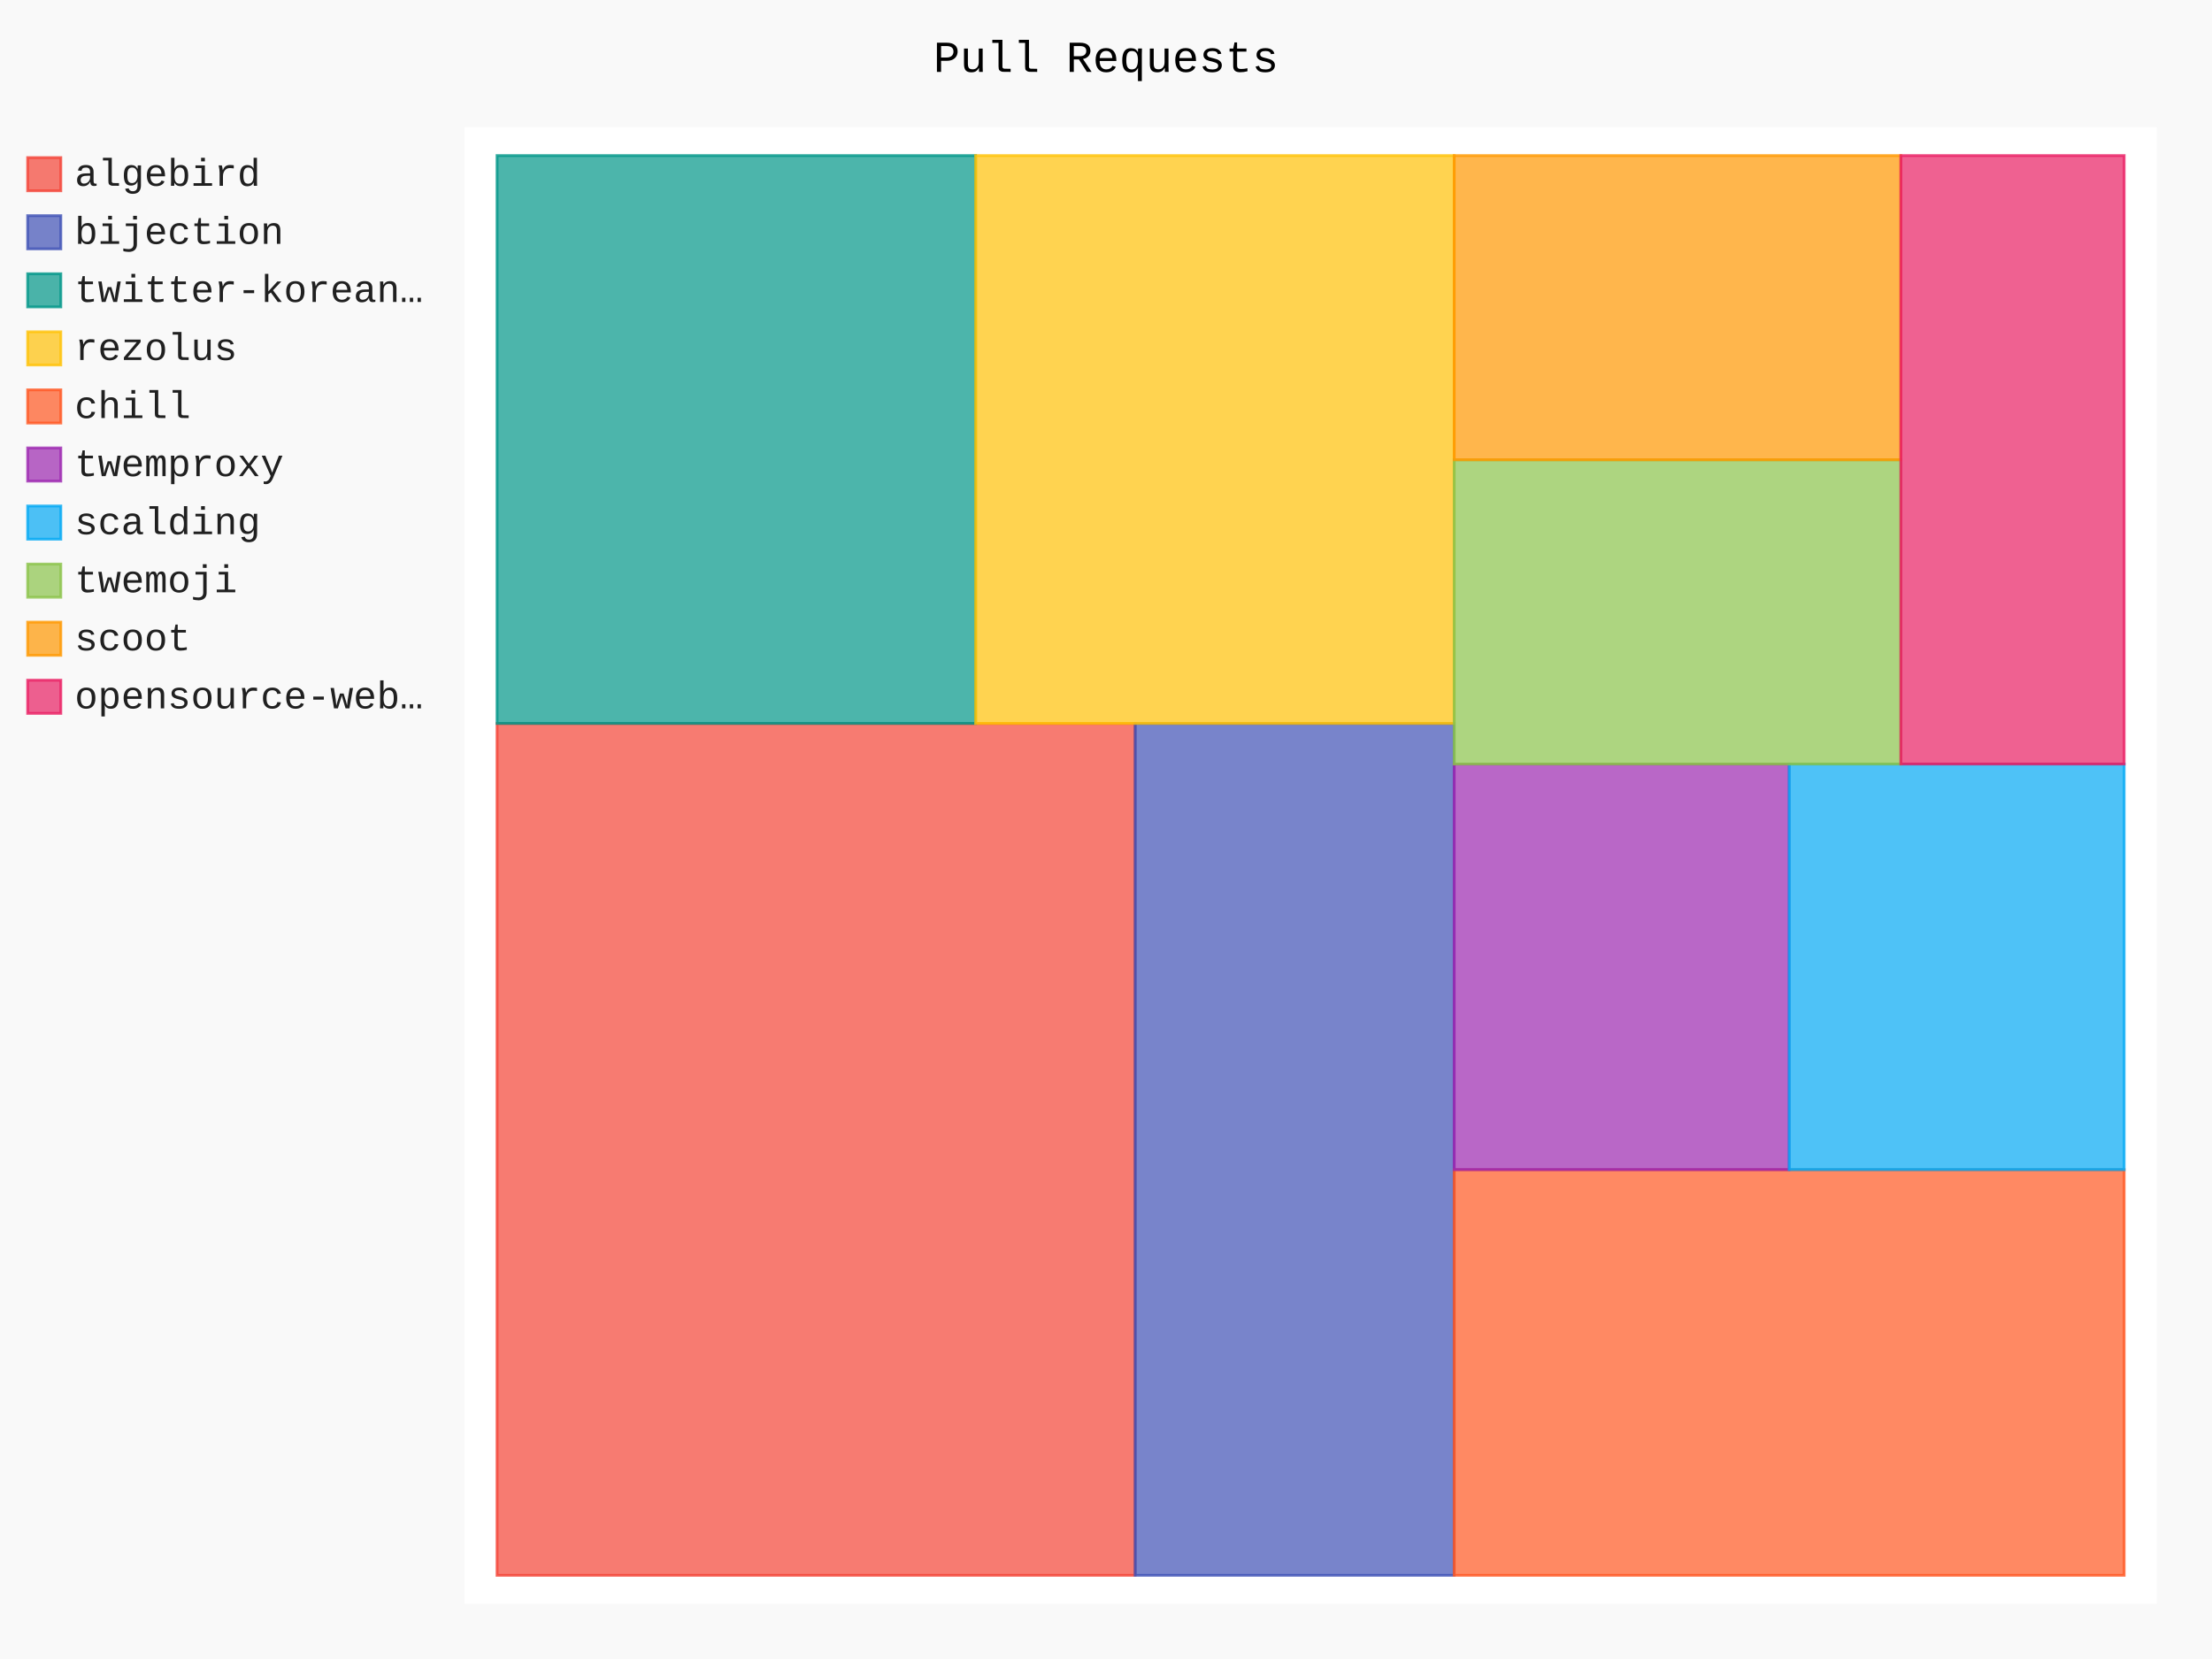
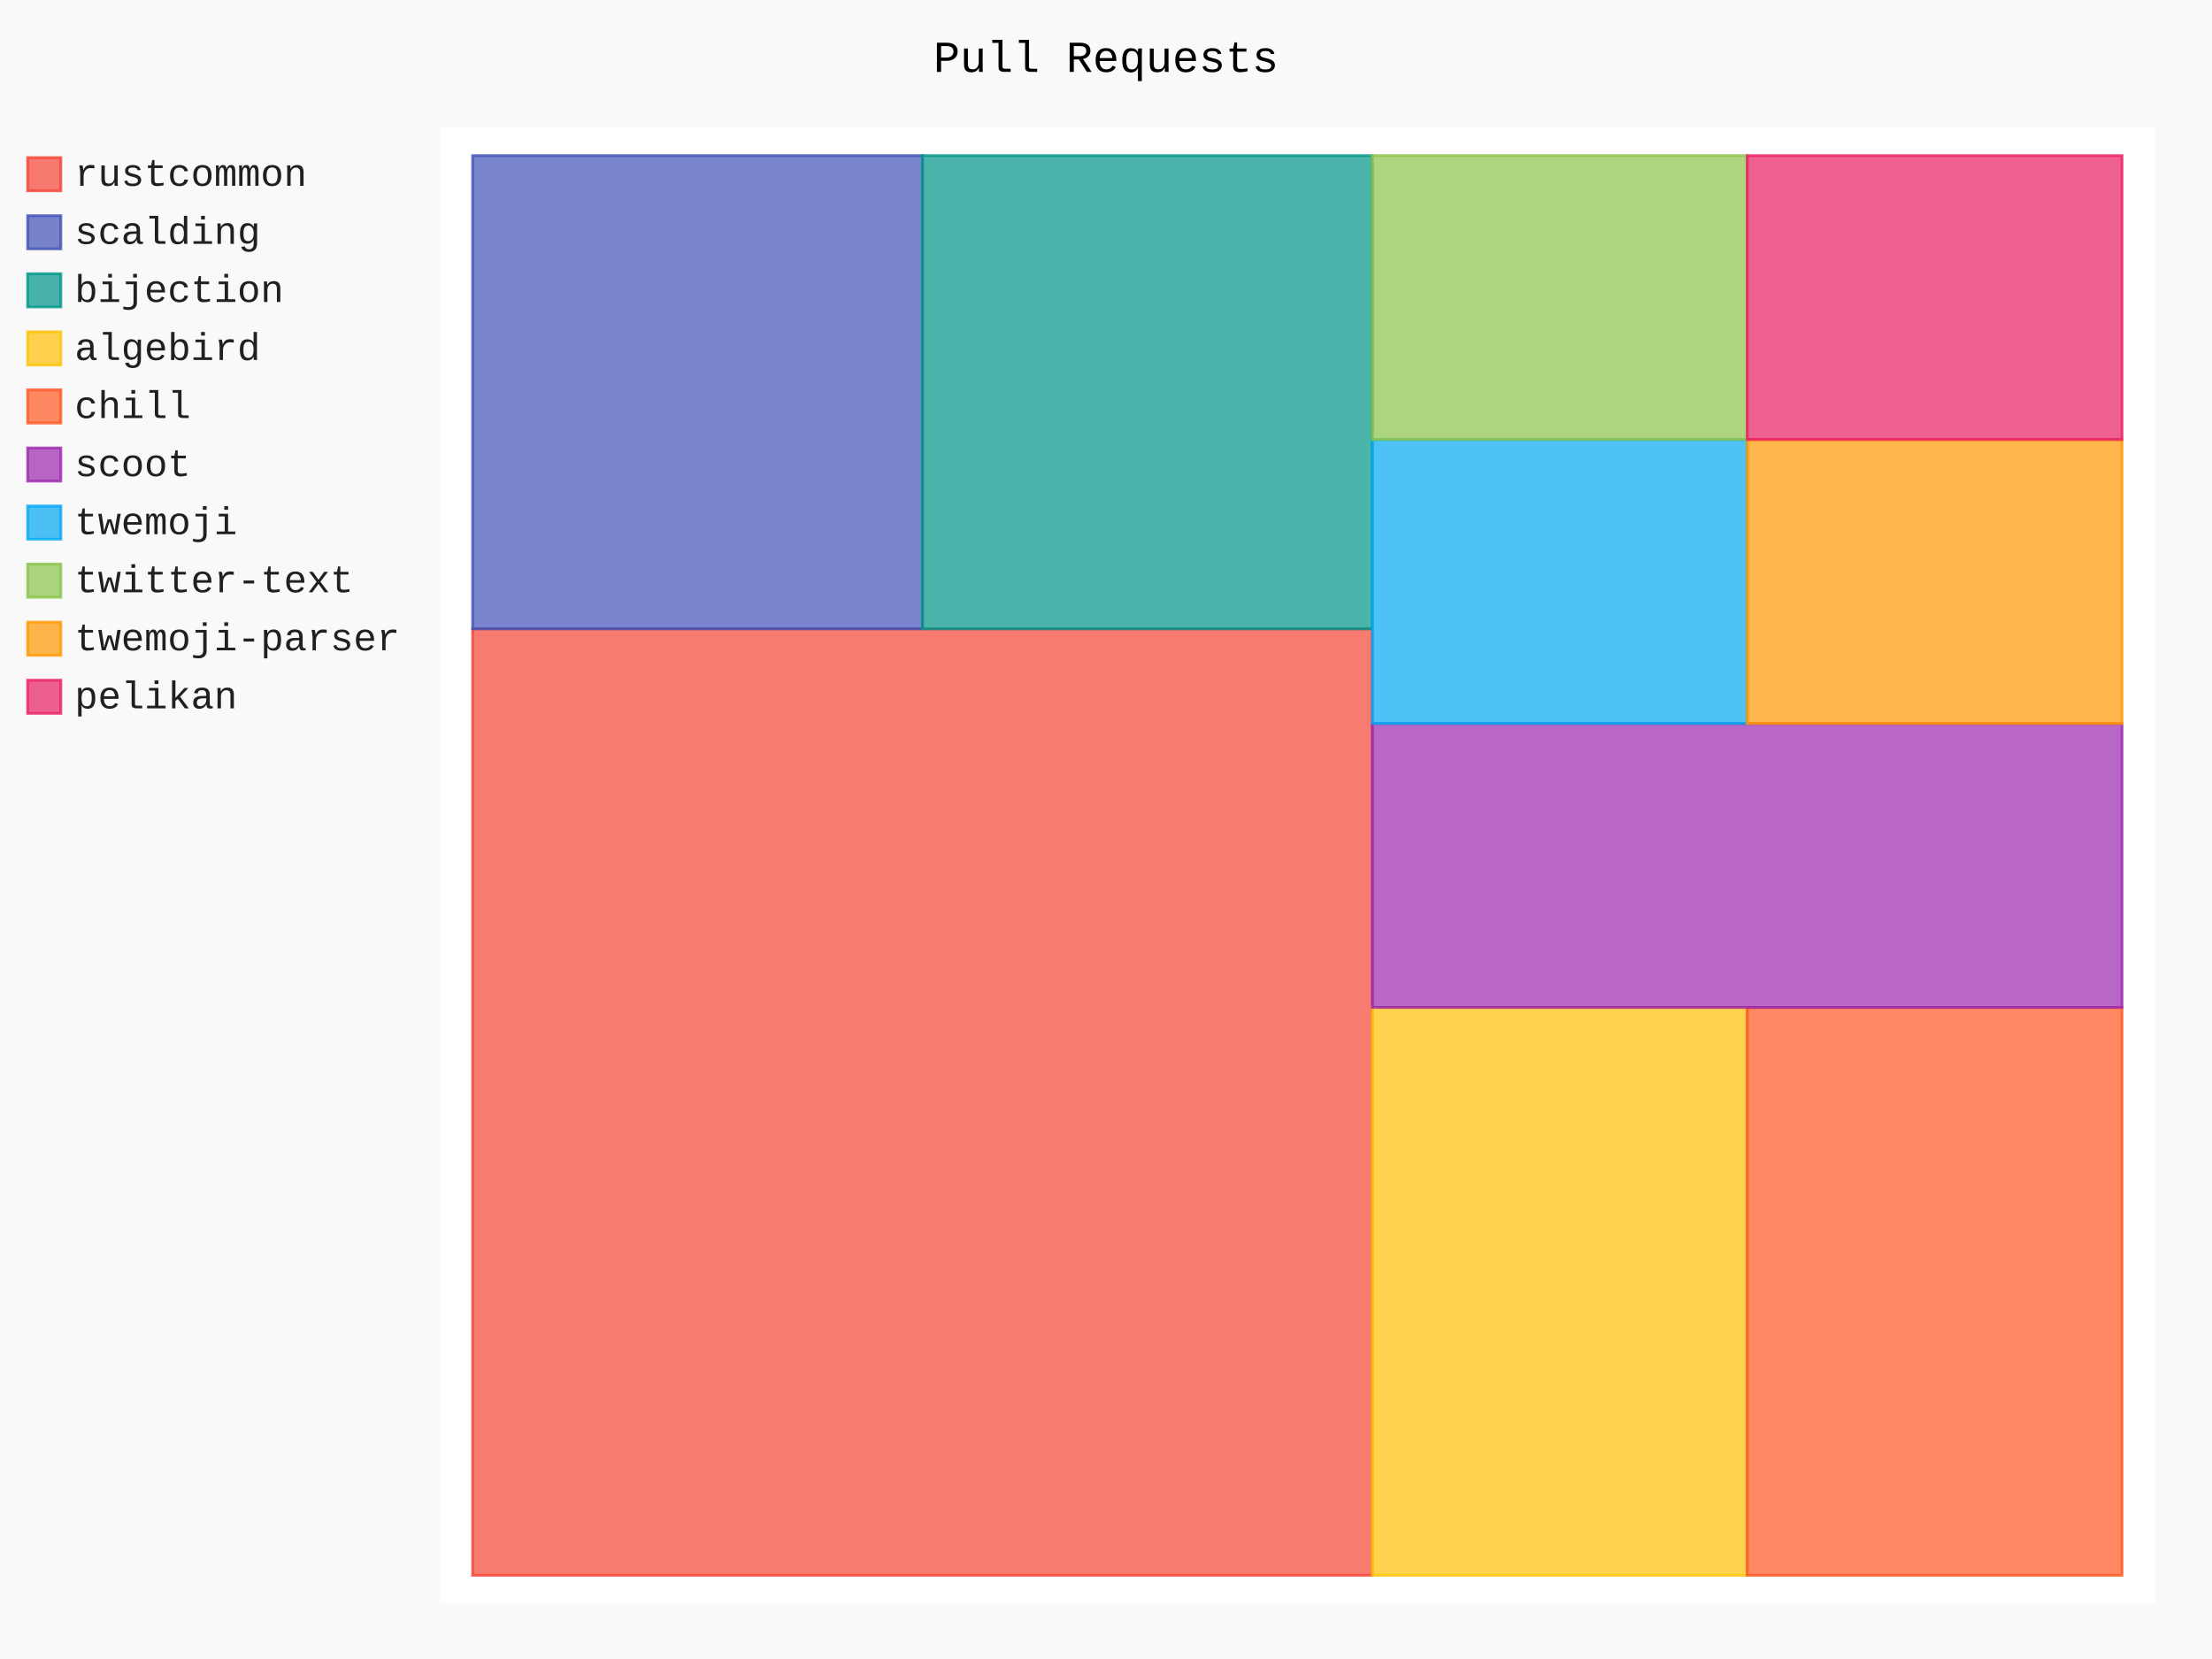
- <svg xmlns="http://www.w3.org/2000/svg" id="chart-d46b2205-19de-44b7-bd03-32b49444e429" class="pygal-chart" viewBox="0 0 800 600">
+ <svg xmlns="http://www.w3.org/2000/svg" id="chart-eef68ea2-6f29-4804-a27b-fa24a8691158" class="pygal-chart" viewBox="0 0 800 600">
  <defs>
-     <style type="text/css">#chart-d46b2205-19de-44b7-bd03-32b49444e429{-webkit-user-select:none;-webkit-font-smoothing:antialiased;font-family:Consolas,"Liberation Mono",Menlo,Courier,monospace}#chart-d46b2205-19de-44b7-bd03-32b49444e429 .title{font-family:Consolas,"Liberation Mono",Menlo,Courier,monospace;font-size:16px}#chart-d46b2205-19de-44b7-bd03-32b49444e429 .legends .legend text{font-family:Consolas,"Liberation Mono",Menlo,Courier,monospace;font-size:14px}#chart-d46b2205-19de-44b7-bd03-32b49444e429 .axis text{font-family:Consolas,"Liberation Mono",Menlo,Courier,monospace;font-size:10px}#chart-d46b2205-19de-44b7-bd03-32b49444e429 .axis text.major{font-family:Consolas,"Liberation Mono",Menlo,Courier,monospace;font-size:10px}#chart-d46b2205-19de-44b7-bd03-32b49444e429 .text-overlay text.value{font-family:Consolas,"Liberation Mono",Menlo,Courier,monospace;font-size:16px}#chart-d46b2205-19de-44b7-bd03-32b49444e429 .text-overlay text.label{font-family:Consolas,"Liberation Mono",Menlo,Courier,monospace;font-size:10px}#chart-d46b2205-19de-44b7-bd03-32b49444e429 .tooltip{font-family:Consolas,"Liberation Mono",Menlo,Courier,monospace;font-size:14px}#chart-d46b2205-19de-44b7-bd03-32b49444e429 text.no_data{font-family:Consolas,"Liberation Mono",Menlo,Courier,monospace;font-size:64px}
- #chart-d46b2205-19de-44b7-bd03-32b49444e429{background-color:rgba(249,249,249,1)}#chart-d46b2205-19de-44b7-bd03-32b49444e429 path,#chart-d46b2205-19de-44b7-bd03-32b49444e429 line,#chart-d46b2205-19de-44b7-bd03-32b49444e429 rect,#chart-d46b2205-19de-44b7-bd03-32b49444e429 circle{-webkit-transition:150ms;-moz-transition:150ms;transition:150ms}#chart-d46b2205-19de-44b7-bd03-32b49444e429 .graph &gt; .background{fill:rgba(249,249,249,1)}#chart-d46b2205-19de-44b7-bd03-32b49444e429 .plot &gt; .background{fill:rgba(255,255,255,1)}#chart-d46b2205-19de-44b7-bd03-32b49444e429 .graph{fill:rgba(0,0,0,.87)}#chart-d46b2205-19de-44b7-bd03-32b49444e429 text.no_data{fill:rgba(0,0,0,1)}#chart-d46b2205-19de-44b7-bd03-32b49444e429 .title{fill:rgba(0,0,0,1)}#chart-d46b2205-19de-44b7-bd03-32b49444e429 .legends .legend text{fill:rgba(0,0,0,.87)}#chart-d46b2205-19de-44b7-bd03-32b49444e429 .legends .legend:hover text{fill:rgba(0,0,0,1)}#chart-d46b2205-19de-44b7-bd03-32b49444e429 .axis .line{stroke:rgba(0,0,0,1)}#chart-d46b2205-19de-44b7-bd03-32b49444e429 .axis .guide.line{stroke:rgba(0,0,0,.54)}#chart-d46b2205-19de-44b7-bd03-32b49444e429 .axis .major.line{stroke:rgba(0,0,0,.87)}#chart-d46b2205-19de-44b7-bd03-32b49444e429 .axis text.major{fill:rgba(0,0,0,1)}#chart-d46b2205-19de-44b7-bd03-32b49444e429 .axis.y .guides:hover .guide.line,#chart-d46b2205-19de-44b7-bd03-32b49444e429 .line-graph .axis.x .guides:hover .guide.line,#chart-d46b2205-19de-44b7-bd03-32b49444e429 .stackedline-graph .axis.x .guides:hover .guide.line,#chart-d46b2205-19de-44b7-bd03-32b49444e429 .xy-graph .axis.x .guides:hover .guide.line{stroke:rgba(0,0,0,1)}#chart-d46b2205-19de-44b7-bd03-32b49444e429 .axis .guides:hover text{fill:rgba(0,0,0,1)}#chart-d46b2205-19de-44b7-bd03-32b49444e429 .reactive{fill-opacity:.7;stroke-opacity:.8}#chart-d46b2205-19de-44b7-bd03-32b49444e429 .ci{stroke:rgba(0,0,0,.87)}#chart-d46b2205-19de-44b7-bd03-32b49444e429 .reactive.active,#chart-d46b2205-19de-44b7-bd03-32b49444e429 .active .reactive{fill-opacity:.8;stroke-opacity:.9;stroke-width:4}#chart-d46b2205-19de-44b7-bd03-32b49444e429 .ci .reactive.active{stroke-width:1.5}#chart-d46b2205-19de-44b7-bd03-32b49444e429 .series text{fill:rgba(0,0,0,1)}#chart-d46b2205-19de-44b7-bd03-32b49444e429 .tooltip rect{fill:rgba(255,255,255,1);stroke:rgba(0,0,0,1);-webkit-transition:opacity 150ms;-moz-transition:opacity 150ms;transition:opacity 150ms}#chart-d46b2205-19de-44b7-bd03-32b49444e429 .tooltip .label{fill:rgba(0,0,0,.87)}#chart-d46b2205-19de-44b7-bd03-32b49444e429 .tooltip .label{fill:rgba(0,0,0,.87)}#chart-d46b2205-19de-44b7-bd03-32b49444e429 .tooltip .legend{font-size:.8em;fill:rgba(0,0,0,.54)}#chart-d46b2205-19de-44b7-bd03-32b49444e429 .tooltip .x_label{font-size:.6em;fill:rgba(0,0,0,1)}#chart-d46b2205-19de-44b7-bd03-32b49444e429 .tooltip .xlink{font-size:.5em;text-decoration:underline}#chart-d46b2205-19de-44b7-bd03-32b49444e429 .tooltip .value{font-size:1.5em}#chart-d46b2205-19de-44b7-bd03-32b49444e429 .bound{font-size:.5em}#chart-d46b2205-19de-44b7-bd03-32b49444e429 .max-value{font-size:.75em;fill:rgba(0,0,0,.54)}#chart-d46b2205-19de-44b7-bd03-32b49444e429 .map-element{fill:rgba(255,255,255,1);stroke:rgba(0,0,0,.54) !important}#chart-d46b2205-19de-44b7-bd03-32b49444e429 .map-element .reactive{fill-opacity:inherit;stroke-opacity:inherit}#chart-d46b2205-19de-44b7-bd03-32b49444e429 .color-0,#chart-d46b2205-19de-44b7-bd03-32b49444e429 .color-0 a:visited{stroke:#F44336;fill:#F44336}#chart-d46b2205-19de-44b7-bd03-32b49444e429 .color-1,#chart-d46b2205-19de-44b7-bd03-32b49444e429 .color-1 a:visited{stroke:#3F51B5;fill:#3F51B5}#chart-d46b2205-19de-44b7-bd03-32b49444e429 .color-2,#chart-d46b2205-19de-44b7-bd03-32b49444e429 .color-2 a:visited{stroke:#009688;fill:#009688}#chart-d46b2205-19de-44b7-bd03-32b49444e429 .color-3,#chart-d46b2205-19de-44b7-bd03-32b49444e429 .color-3 a:visited{stroke:#FFC107;fill:#FFC107}#chart-d46b2205-19de-44b7-bd03-32b49444e429 .color-4,#chart-d46b2205-19de-44b7-bd03-32b49444e429 .color-4 a:visited{stroke:#FF5722;fill:#FF5722}#chart-d46b2205-19de-44b7-bd03-32b49444e429 .color-5,#chart-d46b2205-19de-44b7-bd03-32b49444e429 .color-5 a:visited{stroke:#9C27B0;fill:#9C27B0}#chart-d46b2205-19de-44b7-bd03-32b49444e429 .color-6,#chart-d46b2205-19de-44b7-bd03-32b49444e429 .color-6 a:visited{stroke:#03A9F4;fill:#03A9F4}#chart-d46b2205-19de-44b7-bd03-32b49444e429 .color-7,#chart-d46b2205-19de-44b7-bd03-32b49444e429 .color-7 a:visited{stroke:#8BC34A;fill:#8BC34A}#chart-d46b2205-19de-44b7-bd03-32b49444e429 .color-8,#chart-d46b2205-19de-44b7-bd03-32b49444e429 .color-8 a:visited{stroke:#FF9800;fill:#FF9800}#chart-d46b2205-19de-44b7-bd03-32b49444e429 .color-9,#chart-d46b2205-19de-44b7-bd03-32b49444e429 .color-9 a:visited{stroke:#E91E63;fill:#E91E63}#chart-d46b2205-19de-44b7-bd03-32b49444e429 .text-overlay .color-0 text{fill:black}#chart-d46b2205-19de-44b7-bd03-32b49444e429 .text-overlay .color-1 text{fill:black}#chart-d46b2205-19de-44b7-bd03-32b49444e429 .text-overlay .color-2 text{fill:black}#chart-d46b2205-19de-44b7-bd03-32b49444e429 .text-overlay .color-3 text{fill:black}#chart-d46b2205-19de-44b7-bd03-32b49444e429 .text-overlay .color-4 text{fill:black}#chart-d46b2205-19de-44b7-bd03-32b49444e429 .text-overlay .color-5 text{fill:black}#chart-d46b2205-19de-44b7-bd03-32b49444e429 .text-overlay .color-6 text{fill:black}#chart-d46b2205-19de-44b7-bd03-32b49444e429 .text-overlay .color-7 text{fill:black}#chart-d46b2205-19de-44b7-bd03-32b49444e429 .text-overlay .color-8 text{fill:black}#chart-d46b2205-19de-44b7-bd03-32b49444e429 .text-overlay .color-9 text{fill:black}
- #chart-d46b2205-19de-44b7-bd03-32b49444e429 text.no_data{text-anchor:middle}#chart-d46b2205-19de-44b7-bd03-32b49444e429 .guide.line{fill:none}#chart-d46b2205-19de-44b7-bd03-32b49444e429 .centered{text-anchor:middle}#chart-d46b2205-19de-44b7-bd03-32b49444e429 .title{text-anchor:middle}#chart-d46b2205-19de-44b7-bd03-32b49444e429 .legends .legend text{fill-opacity:1}#chart-d46b2205-19de-44b7-bd03-32b49444e429 .axis.x text{text-anchor:middle}#chart-d46b2205-19de-44b7-bd03-32b49444e429 .axis.x:not(.web) text[transform]{text-anchor:start}#chart-d46b2205-19de-44b7-bd03-32b49444e429 .axis.x:not(.web) text[transform].backwards{text-anchor:end}#chart-d46b2205-19de-44b7-bd03-32b49444e429 .axis.y text{text-anchor:end}#chart-d46b2205-19de-44b7-bd03-32b49444e429 .axis.y text[transform].backwards{text-anchor:start}#chart-d46b2205-19de-44b7-bd03-32b49444e429 .axis.y2 text{text-anchor:start}#chart-d46b2205-19de-44b7-bd03-32b49444e429 .axis.y2 text[transform].backwards{text-anchor:end}#chart-d46b2205-19de-44b7-bd03-32b49444e429 .axis .guide.line{stroke-dasharray:4,4}#chart-d46b2205-19de-44b7-bd03-32b49444e429 .axis .major.guide.line{stroke-dasharray:6,6}#chart-d46b2205-19de-44b7-bd03-32b49444e429 .horizontal .axis.y .guide.line,#chart-d46b2205-19de-44b7-bd03-32b49444e429 .horizontal .axis.y2 .guide.line,#chart-d46b2205-19de-44b7-bd03-32b49444e429 .vertical .axis.x .guide.line{opacity:0}#chart-d46b2205-19de-44b7-bd03-32b49444e429 .horizontal .axis.always_show .guide.line,#chart-d46b2205-19de-44b7-bd03-32b49444e429 .vertical .axis.always_show .guide.line{opacity:1 !important}#chart-d46b2205-19de-44b7-bd03-32b49444e429 .axis.y .guides:hover .guide.line,#chart-d46b2205-19de-44b7-bd03-32b49444e429 .axis.y2 .guides:hover .guide.line,#chart-d46b2205-19de-44b7-bd03-32b49444e429 .axis.x .guides:hover .guide.line{opacity:1}#chart-d46b2205-19de-44b7-bd03-32b49444e429 .axis .guides:hover text{opacity:1}#chart-d46b2205-19de-44b7-bd03-32b49444e429 .nofill{fill:none}#chart-d46b2205-19de-44b7-bd03-32b49444e429 .subtle-fill{fill-opacity:.2}#chart-d46b2205-19de-44b7-bd03-32b49444e429 .dot{stroke-width:1px;fill-opacity:1}#chart-d46b2205-19de-44b7-bd03-32b49444e429 .dot.active{stroke-width:5px}#chart-d46b2205-19de-44b7-bd03-32b49444e429 .dot.negative{fill:transparent}#chart-d46b2205-19de-44b7-bd03-32b49444e429 text,#chart-d46b2205-19de-44b7-bd03-32b49444e429 tspan{stroke:none !important}#chart-d46b2205-19de-44b7-bd03-32b49444e429 .series text.active{opacity:1}#chart-d46b2205-19de-44b7-bd03-32b49444e429 .tooltip rect{fill-opacity:.95;stroke-width:.5}#chart-d46b2205-19de-44b7-bd03-32b49444e429 .tooltip text{fill-opacity:1}#chart-d46b2205-19de-44b7-bd03-32b49444e429 .showable{visibility:hidden}#chart-d46b2205-19de-44b7-bd03-32b49444e429 .showable.shown{visibility:visible}#chart-d46b2205-19de-44b7-bd03-32b49444e429 .gauge-background{fill:rgba(229,229,229,1);stroke:none}#chart-d46b2205-19de-44b7-bd03-32b49444e429 .bg-lines{stroke:rgba(249,249,249,1);stroke-width:2px}</style>
+     <style type="text/css">#chart-eef68ea2-6f29-4804-a27b-fa24a8691158{-webkit-user-select:none;-webkit-font-smoothing:antialiased;font-family:Consolas,"Liberation Mono",Menlo,Courier,monospace}#chart-eef68ea2-6f29-4804-a27b-fa24a8691158 .title{font-family:Consolas,"Liberation Mono",Menlo,Courier,monospace;font-size:16px}#chart-eef68ea2-6f29-4804-a27b-fa24a8691158 .legends .legend text{font-family:Consolas,"Liberation Mono",Menlo,Courier,monospace;font-size:14px}#chart-eef68ea2-6f29-4804-a27b-fa24a8691158 .axis text{font-family:Consolas,"Liberation Mono",Menlo,Courier,monospace;font-size:10px}#chart-eef68ea2-6f29-4804-a27b-fa24a8691158 .axis text.major{font-family:Consolas,"Liberation Mono",Menlo,Courier,monospace;font-size:10px}#chart-eef68ea2-6f29-4804-a27b-fa24a8691158 .text-overlay text.value{font-family:Consolas,"Liberation Mono",Menlo,Courier,monospace;font-size:16px}#chart-eef68ea2-6f29-4804-a27b-fa24a8691158 .text-overlay text.label{font-family:Consolas,"Liberation Mono",Menlo,Courier,monospace;font-size:10px}#chart-eef68ea2-6f29-4804-a27b-fa24a8691158 .tooltip{font-family:Consolas,"Liberation Mono",Menlo,Courier,monospace;font-size:14px}#chart-eef68ea2-6f29-4804-a27b-fa24a8691158 text.no_data{font-family:Consolas,"Liberation Mono",Menlo,Courier,monospace;font-size:64px}
+ #chart-eef68ea2-6f29-4804-a27b-fa24a8691158{background-color:rgba(249,249,249,1)}#chart-eef68ea2-6f29-4804-a27b-fa24a8691158 path,#chart-eef68ea2-6f29-4804-a27b-fa24a8691158 line,#chart-eef68ea2-6f29-4804-a27b-fa24a8691158 rect,#chart-eef68ea2-6f29-4804-a27b-fa24a8691158 circle{-webkit-transition:150ms;-moz-transition:150ms;transition:150ms}#chart-eef68ea2-6f29-4804-a27b-fa24a8691158 .graph &gt; .background{fill:rgba(249,249,249,1)}#chart-eef68ea2-6f29-4804-a27b-fa24a8691158 .plot &gt; .background{fill:rgba(255,255,255,1)}#chart-eef68ea2-6f29-4804-a27b-fa24a8691158 .graph{fill:rgba(0,0,0,.87)}#chart-eef68ea2-6f29-4804-a27b-fa24a8691158 text.no_data{fill:rgba(0,0,0,1)}#chart-eef68ea2-6f29-4804-a27b-fa24a8691158 .title{fill:rgba(0,0,0,1)}#chart-eef68ea2-6f29-4804-a27b-fa24a8691158 .legends .legend text{fill:rgba(0,0,0,.87)}#chart-eef68ea2-6f29-4804-a27b-fa24a8691158 .legends .legend:hover text{fill:rgba(0,0,0,1)}#chart-eef68ea2-6f29-4804-a27b-fa24a8691158 .axis .line{stroke:rgba(0,0,0,1)}#chart-eef68ea2-6f29-4804-a27b-fa24a8691158 .axis .guide.line{stroke:rgba(0,0,0,.54)}#chart-eef68ea2-6f29-4804-a27b-fa24a8691158 .axis .major.line{stroke:rgba(0,0,0,.87)}#chart-eef68ea2-6f29-4804-a27b-fa24a8691158 .axis text.major{fill:rgba(0,0,0,1)}#chart-eef68ea2-6f29-4804-a27b-fa24a8691158 .axis.y .guides:hover .guide.line,#chart-eef68ea2-6f29-4804-a27b-fa24a8691158 .line-graph .axis.x .guides:hover .guide.line,#chart-eef68ea2-6f29-4804-a27b-fa24a8691158 .stackedline-graph .axis.x .guides:hover .guide.line,#chart-eef68ea2-6f29-4804-a27b-fa24a8691158 .xy-graph .axis.x .guides:hover .guide.line{stroke:rgba(0,0,0,1)}#chart-eef68ea2-6f29-4804-a27b-fa24a8691158 .axis .guides:hover text{fill:rgba(0,0,0,1)}#chart-eef68ea2-6f29-4804-a27b-fa24a8691158 .reactive{fill-opacity:.7;stroke-opacity:.8}#chart-eef68ea2-6f29-4804-a27b-fa24a8691158 .ci{stroke:rgba(0,0,0,.87)}#chart-eef68ea2-6f29-4804-a27b-fa24a8691158 .reactive.active,#chart-eef68ea2-6f29-4804-a27b-fa24a8691158 .active .reactive{fill-opacity:.8;stroke-opacity:.9;stroke-width:4}#chart-eef68ea2-6f29-4804-a27b-fa24a8691158 .ci .reactive.active{stroke-width:1.5}#chart-eef68ea2-6f29-4804-a27b-fa24a8691158 .series text{fill:rgba(0,0,0,1)}#chart-eef68ea2-6f29-4804-a27b-fa24a8691158 .tooltip rect{fill:rgba(255,255,255,1);stroke:rgba(0,0,0,1);-webkit-transition:opacity 150ms;-moz-transition:opacity 150ms;transition:opacity 150ms}#chart-eef68ea2-6f29-4804-a27b-fa24a8691158 .tooltip .label{fill:rgba(0,0,0,.87)}#chart-eef68ea2-6f29-4804-a27b-fa24a8691158 .tooltip .label{fill:rgba(0,0,0,.87)}#chart-eef68ea2-6f29-4804-a27b-fa24a8691158 .tooltip .legend{font-size:.8em;fill:rgba(0,0,0,.54)}#chart-eef68ea2-6f29-4804-a27b-fa24a8691158 .tooltip .x_label{font-size:.6em;fill:rgba(0,0,0,1)}#chart-eef68ea2-6f29-4804-a27b-fa24a8691158 .tooltip .xlink{font-size:.5em;text-decoration:underline}#chart-eef68ea2-6f29-4804-a27b-fa24a8691158 .tooltip .value{font-size:1.5em}#chart-eef68ea2-6f29-4804-a27b-fa24a8691158 .bound{font-size:.5em}#chart-eef68ea2-6f29-4804-a27b-fa24a8691158 .max-value{font-size:.75em;fill:rgba(0,0,0,.54)}#chart-eef68ea2-6f29-4804-a27b-fa24a8691158 .map-element{fill:rgba(255,255,255,1);stroke:rgba(0,0,0,.54) !important}#chart-eef68ea2-6f29-4804-a27b-fa24a8691158 .map-element .reactive{fill-opacity:inherit;stroke-opacity:inherit}#chart-eef68ea2-6f29-4804-a27b-fa24a8691158 .color-0,#chart-eef68ea2-6f29-4804-a27b-fa24a8691158 .color-0 a:visited{stroke:#F44336;fill:#F44336}#chart-eef68ea2-6f29-4804-a27b-fa24a8691158 .color-1,#chart-eef68ea2-6f29-4804-a27b-fa24a8691158 .color-1 a:visited{stroke:#3F51B5;fill:#3F51B5}#chart-eef68ea2-6f29-4804-a27b-fa24a8691158 .color-2,#chart-eef68ea2-6f29-4804-a27b-fa24a8691158 .color-2 a:visited{stroke:#009688;fill:#009688}#chart-eef68ea2-6f29-4804-a27b-fa24a8691158 .color-3,#chart-eef68ea2-6f29-4804-a27b-fa24a8691158 .color-3 a:visited{stroke:#FFC107;fill:#FFC107}#chart-eef68ea2-6f29-4804-a27b-fa24a8691158 .color-4,#chart-eef68ea2-6f29-4804-a27b-fa24a8691158 .color-4 a:visited{stroke:#FF5722;fill:#FF5722}#chart-eef68ea2-6f29-4804-a27b-fa24a8691158 .color-5,#chart-eef68ea2-6f29-4804-a27b-fa24a8691158 .color-5 a:visited{stroke:#9C27B0;fill:#9C27B0}#chart-eef68ea2-6f29-4804-a27b-fa24a8691158 .color-6,#chart-eef68ea2-6f29-4804-a27b-fa24a8691158 .color-6 a:visited{stroke:#03A9F4;fill:#03A9F4}#chart-eef68ea2-6f29-4804-a27b-fa24a8691158 .color-7,#chart-eef68ea2-6f29-4804-a27b-fa24a8691158 .color-7 a:visited{stroke:#8BC34A;fill:#8BC34A}#chart-eef68ea2-6f29-4804-a27b-fa24a8691158 .color-8,#chart-eef68ea2-6f29-4804-a27b-fa24a8691158 .color-8 a:visited{stroke:#FF9800;fill:#FF9800}#chart-eef68ea2-6f29-4804-a27b-fa24a8691158 .color-9,#chart-eef68ea2-6f29-4804-a27b-fa24a8691158 .color-9 a:visited{stroke:#E91E63;fill:#E91E63}#chart-eef68ea2-6f29-4804-a27b-fa24a8691158 .text-overlay .color-0 text{fill:black}#chart-eef68ea2-6f29-4804-a27b-fa24a8691158 .text-overlay .color-1 text{fill:black}#chart-eef68ea2-6f29-4804-a27b-fa24a8691158 .text-overlay .color-2 text{fill:black}#chart-eef68ea2-6f29-4804-a27b-fa24a8691158 .text-overlay .color-3 text{fill:black}#chart-eef68ea2-6f29-4804-a27b-fa24a8691158 .text-overlay .color-4 text{fill:black}#chart-eef68ea2-6f29-4804-a27b-fa24a8691158 .text-overlay .color-5 text{fill:black}#chart-eef68ea2-6f29-4804-a27b-fa24a8691158 .text-overlay .color-6 text{fill:black}#chart-eef68ea2-6f29-4804-a27b-fa24a8691158 .text-overlay .color-7 text{fill:black}#chart-eef68ea2-6f29-4804-a27b-fa24a8691158 .text-overlay .color-8 text{fill:black}#chart-eef68ea2-6f29-4804-a27b-fa24a8691158 .text-overlay .color-9 text{fill:black}
+ #chart-eef68ea2-6f29-4804-a27b-fa24a8691158 text.no_data{text-anchor:middle}#chart-eef68ea2-6f29-4804-a27b-fa24a8691158 .guide.line{fill:none}#chart-eef68ea2-6f29-4804-a27b-fa24a8691158 .centered{text-anchor:middle}#chart-eef68ea2-6f29-4804-a27b-fa24a8691158 .title{text-anchor:middle}#chart-eef68ea2-6f29-4804-a27b-fa24a8691158 .legends .legend text{fill-opacity:1}#chart-eef68ea2-6f29-4804-a27b-fa24a8691158 .axis.x text{text-anchor:middle}#chart-eef68ea2-6f29-4804-a27b-fa24a8691158 .axis.x:not(.web) text[transform]{text-anchor:start}#chart-eef68ea2-6f29-4804-a27b-fa24a8691158 .axis.x:not(.web) text[transform].backwards{text-anchor:end}#chart-eef68ea2-6f29-4804-a27b-fa24a8691158 .axis.y text{text-anchor:end}#chart-eef68ea2-6f29-4804-a27b-fa24a8691158 .axis.y text[transform].backwards{text-anchor:start}#chart-eef68ea2-6f29-4804-a27b-fa24a8691158 .axis.y2 text{text-anchor:start}#chart-eef68ea2-6f29-4804-a27b-fa24a8691158 .axis.y2 text[transform].backwards{text-anchor:end}#chart-eef68ea2-6f29-4804-a27b-fa24a8691158 .axis .guide.line{stroke-dasharray:4,4}#chart-eef68ea2-6f29-4804-a27b-fa24a8691158 .axis .major.guide.line{stroke-dasharray:6,6}#chart-eef68ea2-6f29-4804-a27b-fa24a8691158 .horizontal .axis.y .guide.line,#chart-eef68ea2-6f29-4804-a27b-fa24a8691158 .horizontal .axis.y2 .guide.line,#chart-eef68ea2-6f29-4804-a27b-fa24a8691158 .vertical .axis.x .guide.line{opacity:0}#chart-eef68ea2-6f29-4804-a27b-fa24a8691158 .horizontal .axis.always_show .guide.line,#chart-eef68ea2-6f29-4804-a27b-fa24a8691158 .vertical .axis.always_show .guide.line{opacity:1 !important}#chart-eef68ea2-6f29-4804-a27b-fa24a8691158 .axis.y .guides:hover .guide.line,#chart-eef68ea2-6f29-4804-a27b-fa24a8691158 .axis.y2 .guides:hover .guide.line,#chart-eef68ea2-6f29-4804-a27b-fa24a8691158 .axis.x .guides:hover .guide.line{opacity:1}#chart-eef68ea2-6f29-4804-a27b-fa24a8691158 .axis .guides:hover text{opacity:1}#chart-eef68ea2-6f29-4804-a27b-fa24a8691158 .nofill{fill:none}#chart-eef68ea2-6f29-4804-a27b-fa24a8691158 .subtle-fill{fill-opacity:.2}#chart-eef68ea2-6f29-4804-a27b-fa24a8691158 .dot{stroke-width:1px;fill-opacity:1}#chart-eef68ea2-6f29-4804-a27b-fa24a8691158 .dot.active{stroke-width:5px}#chart-eef68ea2-6f29-4804-a27b-fa24a8691158 .dot.negative{fill:transparent}#chart-eef68ea2-6f29-4804-a27b-fa24a8691158 text,#chart-eef68ea2-6f29-4804-a27b-fa24a8691158 tspan{stroke:none !important}#chart-eef68ea2-6f29-4804-a27b-fa24a8691158 .series text.active{opacity:1}#chart-eef68ea2-6f29-4804-a27b-fa24a8691158 .tooltip rect{fill-opacity:.95;stroke-width:.5}#chart-eef68ea2-6f29-4804-a27b-fa24a8691158 .tooltip text{fill-opacity:1}#chart-eef68ea2-6f29-4804-a27b-fa24a8691158 .showable{visibility:hidden}#chart-eef68ea2-6f29-4804-a27b-fa24a8691158 .showable.shown{visibility:visible}#chart-eef68ea2-6f29-4804-a27b-fa24a8691158 .gauge-background{fill:rgba(229,229,229,1);stroke:none}#chart-eef68ea2-6f29-4804-a27b-fa24a8691158 .bg-lines{stroke:rgba(249,249,249,1);stroke-width:2px}</style>
  </defs>
  <g class="graph treemap-graph vertical">
    <rect x="0" y="0" width="800" height="600" class="background" />
-     <g transform="translate(168, 46)" class="plot">
-       <rect x="0" y="0" width="612.0" height="534" class="background" />
+     <g transform="translate(159, 46)" class="plot">
+       <rect x="0" y="0" width="620.4" height="534" class="background" />
      <g class="series serie-0 color-0">
        <g class="rects">
          <g class="rect">
-             <rect x="11.769" y="215.654" width="230.769" height="308.077" class="rect reactive tooltip-trigger" />
+             <rect x="11.931" y="181.423" width="325.385" height="342.308" class="rect reactive tooltip-trigger" />
          </g>
        </g>
      </g>
      <g class="series serie-1 color-1">
        <g class="rects">
          <g class="rect">
-             <rect x="242.538" y="215.654" width="115.385" height="308.077" class="rect reactive tooltip-trigger" />
+             <rect x="11.931" y="10.269" width="162.692" height="171.154" class="rect reactive tooltip-trigger" />
          </g>
        </g>
      </g>
      <g class="series serie-2 color-2">
        <g class="rects">
          <g class="rect">
-             <rect x="11.769" y="10.269" width="173.077" height="205.385" class="rect reactive tooltip-trigger" />
+             <rect x="174.623" y="10.269" width="162.692" height="171.154" class="rect reactive tooltip-trigger" />
          </g>
        </g>
      </g>
      <g class="series serie-3 color-3">
        <g class="rects">
          <g class="rect">
-             <rect x="184.846" y="10.269" width="173.077" height="205.385" class="rect reactive tooltip-trigger" />
+             <rect x="337.315" y="318.346" width="135.577" height="205.385" class="rect reactive tooltip-trigger" />
          </g>
        </g>
      </g>
      <g class="series serie-4 color-4">
        <g class="rects">
          <g class="rect">
-             <rect x="357.923" y="377.027" width="242.308" height="146.703" class="rect reactive tooltip-trigger" />
+             <rect x="472.892" y="318.346" width="135.577" height="205.385" class="rect reactive tooltip-trigger" />
          </g>
        </g>
      </g>
      <g class="series serie-5 color-5">
        <g class="rects">
          <g class="rect">
-             <rect x="357.923" y="230.324" width="121.154" height="146.703" class="rect reactive tooltip-trigger" />
+             <rect x="337.315" y="215.654" width="271.154" height="102.692" class="rect reactive tooltip-trigger" />
          </g>
        </g>
      </g>
      <g class="series serie-6 color-6">
        <g class="rects">
          <g class="rect">
-             <rect x="479.077" y="230.324" width="121.154" height="146.703" class="rect reactive tooltip-trigger" />
+             <rect x="337.315" y="112.962" width="135.577" height="102.692" class="rect reactive tooltip-trigger" />
          </g>
        </g>
      </g>
      <g class="series serie-7 color-7">
        <g class="rects">
          <g class="rect">
-             <rect x="357.923" y="120.297" width="161.538" height="110.027" class="rect reactive tooltip-trigger" />
+             <rect x="337.315" y="10.269" width="135.577" height="102.692" class="rect reactive tooltip-trigger" />
          </g>
        </g>
      </g>
      <g class="series serie-8 color-8">
        <g class="rects">
          <g class="rect">
-             <rect x="357.923" y="10.269" width="161.538" height="110.027" class="rect reactive tooltip-trigger" />
+             <rect x="472.892" y="112.962" width="135.577" height="102.692" class="rect reactive tooltip-trigger" />
          </g>
        </g>
      </g>
      <g class="series serie-9 color-9">
        <g class="rects">
          <g class="rect">
-             <rect x="519.462" y="10.269" width="80.769" height="220.055" class="rect reactive tooltip-trigger" />
+             <rect x="472.892" y="10.269" width="135.577" height="102.692" class="rect reactive tooltip-trigger" />
          </g>
        </g>
      </g>
    </g>
    <g class="titles">
      <text x="400.0" y="26" class="title plot_title">Pull Requests</text>
    </g>
-     <g transform="translate(168, 46)" class="plot overlay">
+     <g transform="translate(159, 46)" class="plot overlay">
      <g class="series serie-0 color-0" />
      <g class="series serie-1 color-1" />
      <g class="series serie-2 color-2" />
      <g class="series serie-3 color-3" />
      <g class="series serie-4 color-4" />
      <g class="series serie-5 color-5" />
      <g class="series serie-6 color-6" />
      <g class="series serie-7 color-7" />
      <g class="series serie-8 color-8" />
      <g class="series serie-9 color-9" />
    </g>
-     <g transform="translate(168, 46)" class="plot text-overlay">
+     <g transform="translate(159, 46)" class="plot text-overlay">
      <g class="series serie-0 color-0" />
      <g class="series serie-1 color-1" />
      <g class="series serie-2 color-2" />
      <g class="series serie-3 color-3" />
      <g class="series serie-4 color-4" />
      <g class="series serie-5 color-5" />
      <g class="series serie-6 color-6" />
      <g class="series serie-7 color-7" />
      <g class="series serie-8 color-8" />
      <g class="series serie-9 color-9" />
    </g>
-     <g transform="translate(168, 46)" class="plot tooltip-overlay">
+     <g transform="translate(159, 46)" class="plot tooltip-overlay">
      <g transform="translate(0 0)" style="opacity: 0" class="tooltip">
        <rect rx="0" ry="0" width="0" height="0" class="tooltip-box" />
        <g class="text" />
      </g>
    </g>
    <g transform="translate(10, 56)" class="legends">
      <g id="activate-serie-0" class="legend reactive activate-serie">
        <rect x="0.0" y="1.0" width="12" height="12" class="color-0 reactive" />
-         <text x="17.0" y="11.2">algebird</text>
+         <text x="17.0" y="11.2">rustcommon</text>
      </g>
      <g id="activate-serie-1" class="legend reactive activate-serie">
        <rect x="0.0" y="22.0" width="12" height="12" class="color-1 reactive" />
-         <text x="17.0" y="32.2">bijection</text>
+         <text x="17.0" y="32.2">scalding</text>
      </g>
      <g id="activate-serie-2" class="legend reactive activate-serie">
        <rect x="0.0" y="43.0" width="12" height="12" class="color-2 reactive" />
-         <text x="17.0" y="53.2">twitter-korean…</text>
+         <text x="17.0" y="53.2">bijection</text>
      </g>
      <g id="activate-serie-3" class="legend reactive activate-serie">
        <rect x="0.0" y="64.0" width="12" height="12" class="color-3 reactive" />
-         <text x="17.0" y="74.2">rezolus</text>
+         <text x="17.0" y="74.2">algebird</text>
      </g>
      <g id="activate-serie-4" class="legend reactive activate-serie">
        <rect x="0.0" y="85.0" width="12" height="12" class="color-4 reactive" />
        <text x="17.0" y="95.2">chill</text>
      </g>
      <g id="activate-serie-5" class="legend reactive activate-serie">
        <rect x="0.0" y="106.0" width="12" height="12" class="color-5 reactive" />
-         <text x="17.0" y="116.2">twemproxy</text>
+         <text x="17.0" y="116.2">scoot</text>
      </g>
      <g id="activate-serie-6" class="legend reactive activate-serie">
        <rect x="0.0" y="127.0" width="12" height="12" class="color-6 reactive" />
-         <text x="17.0" y="137.2">scalding</text>
+         <text x="17.0" y="137.2">twemoji</text>
      </g>
      <g id="activate-serie-7" class="legend reactive activate-serie">
        <rect x="0.0" y="148.0" width="12" height="12" class="color-7 reactive" />
-         <text x="17.0" y="158.2">twemoji</text>
+         <text x="17.0" y="158.2">twitter-text</text>
      </g>
      <g id="activate-serie-8" class="legend reactive activate-serie">
        <rect x="0.0" y="169.0" width="12" height="12" class="color-8 reactive" />
-         <text x="17.0" y="179.2">scoot</text>
+         <text x="17.0" y="179.2">twemoji-parser</text>
      </g>
      <g id="activate-serie-9" class="legend reactive activate-serie">
        <rect x="0.0" y="190.0" width="12" height="12" class="color-9 reactive" />
-         <text x="17.0" y="200.2">opensource-web…</text>
+         <text x="17.0" y="200.2">pelikan</text>
      </g>
    </g>
    <g transform="translate(790, 56)" class="legends" />
  </g>
</svg>
